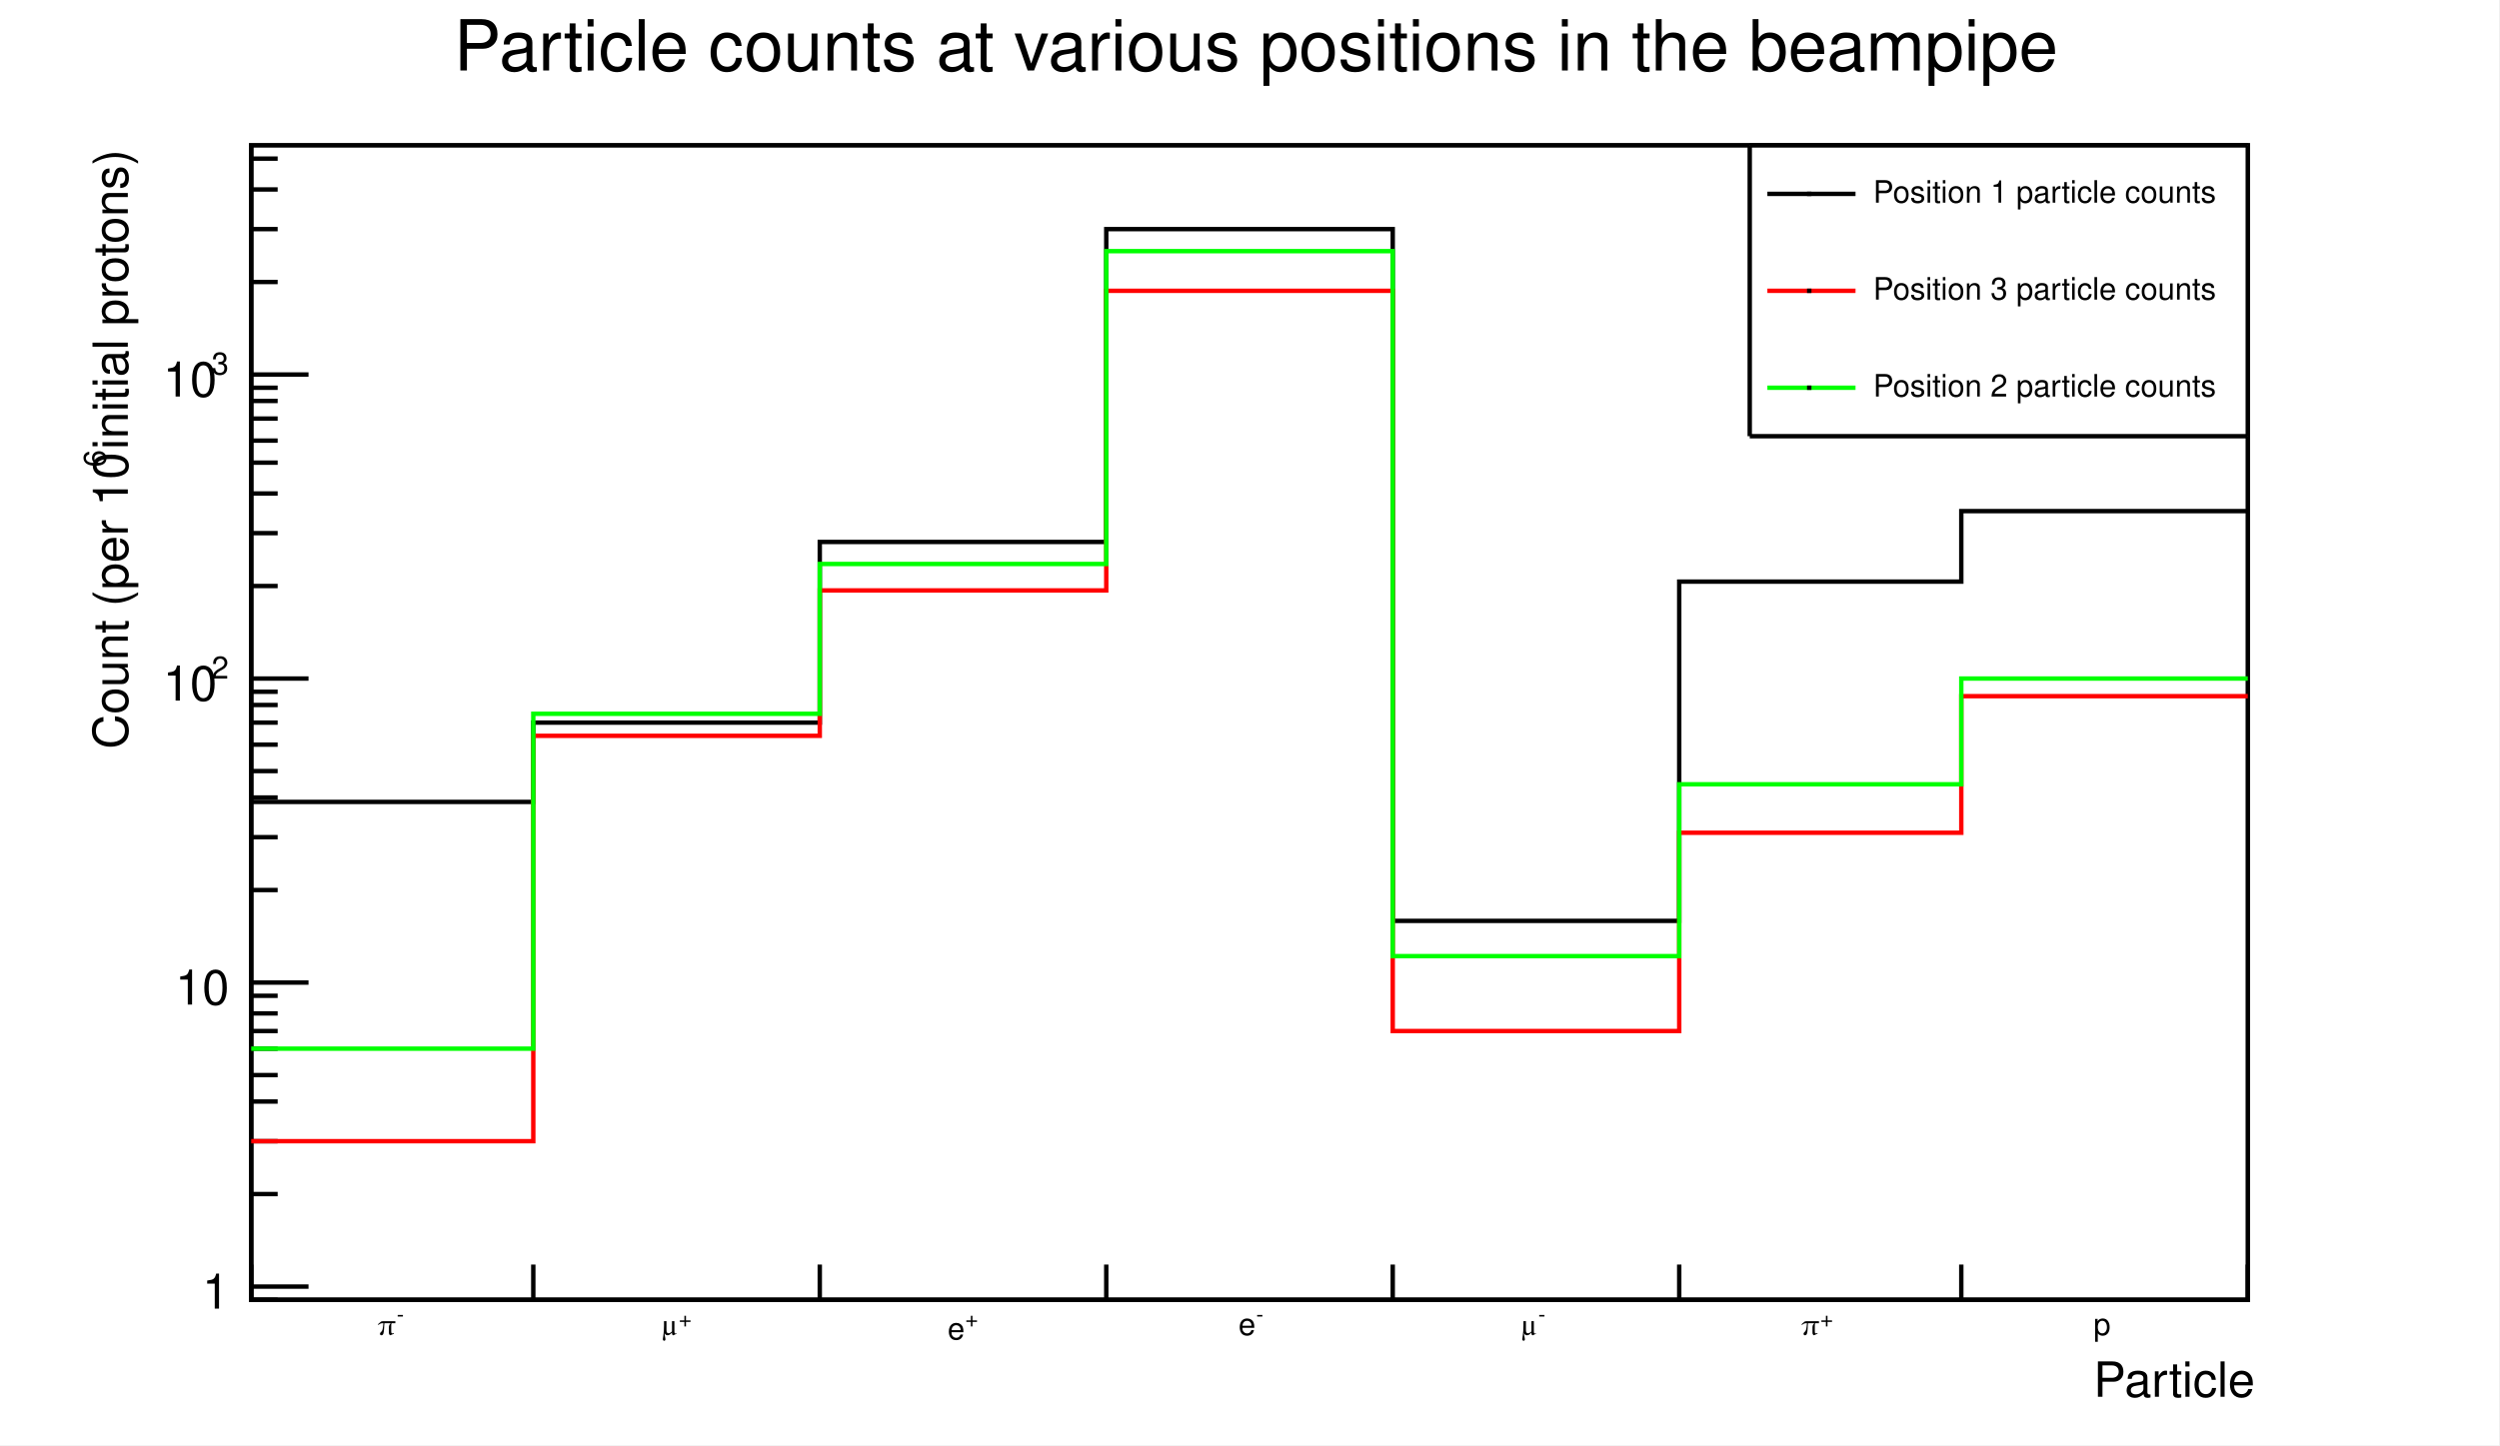
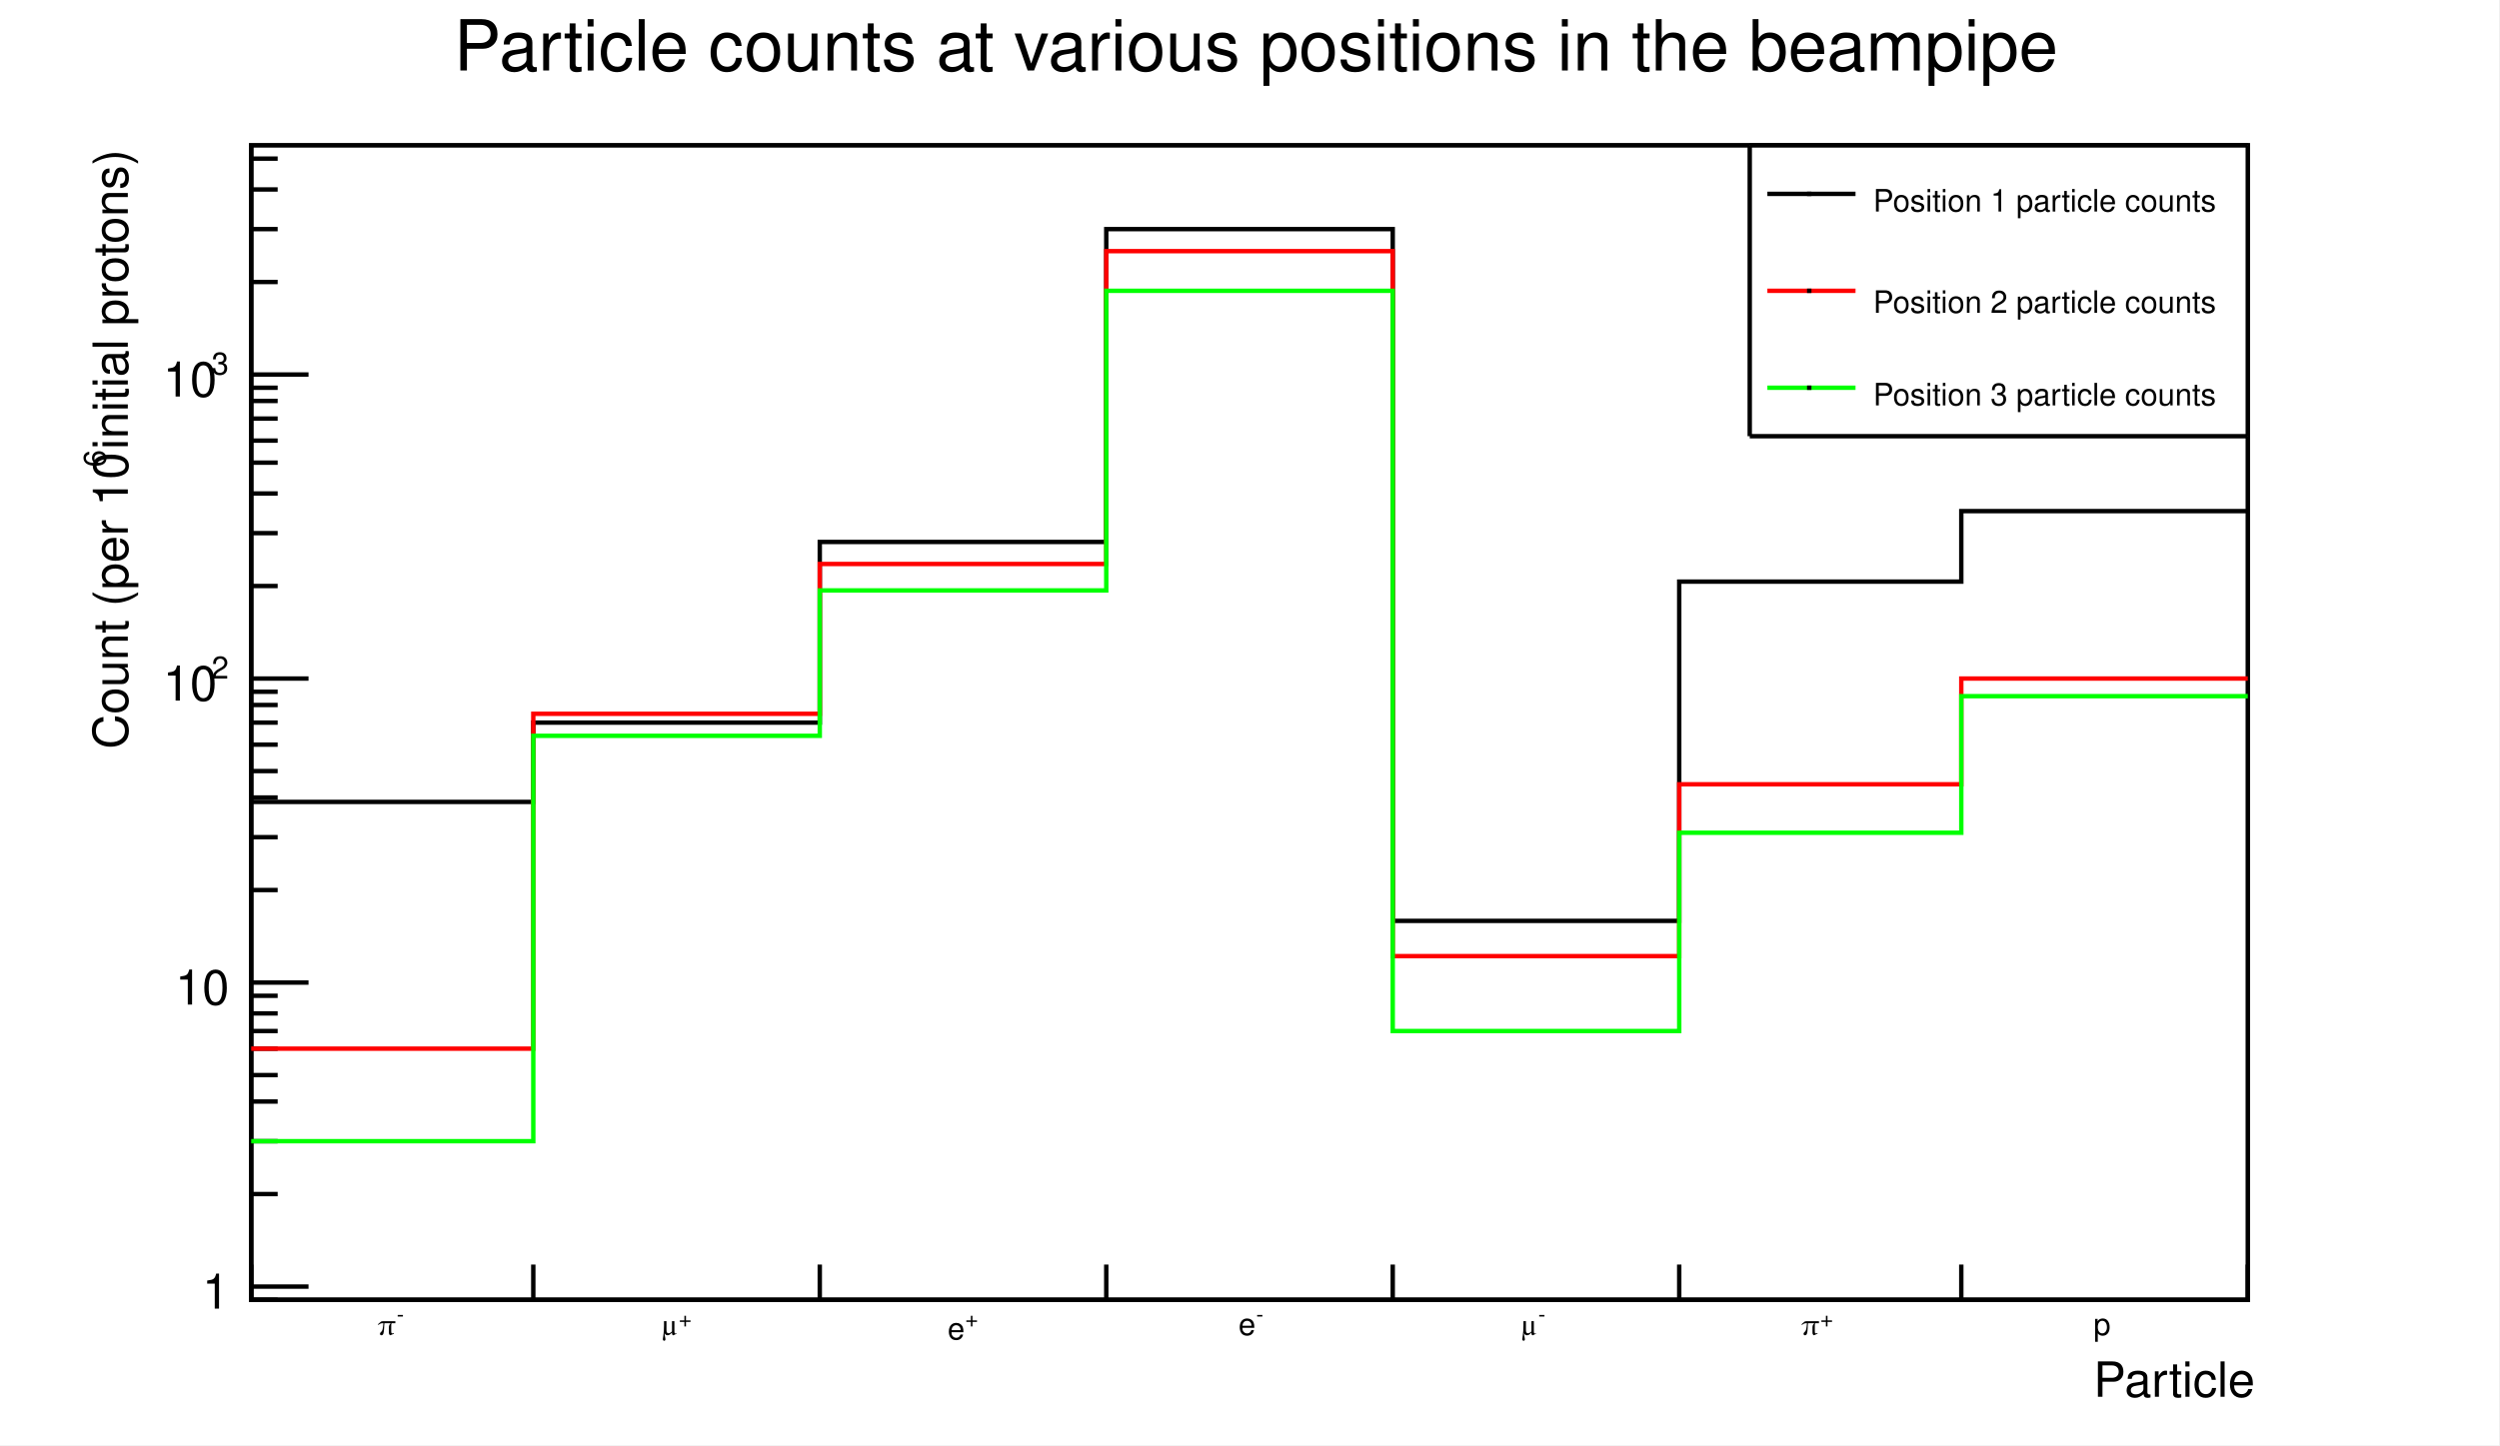
<svg xmlns="http://www.w3.org/2000/svg" width="567" height="328" viewBox="0 0 567 328">
  <defs>
</defs>
  <rect x="0" y="0" width="567" height="328" fill="white" />
  <rect x="57" y="33" width="453" height="262" fill="white" />
  <rect x="57" y="33" width="453" height="262" fill="none" stroke="black" />
  <rect x="57" y="33" width="453" height="262" fill="white" />
  <rect x="57" y="33" width="453" height="262" fill="none" stroke="black" />
  <path d="M57,182h 64v -18h 65v -41h 65v -71h 65v 157h 65v -77h 64v -16h 65" fill="none" stroke="black" />
  <path d="M57,295h 453" fill="none" stroke="black" />
  <text x="475" y="317" fill="black" font-size="11" font-family="Helvetica">
Particle
</text>
  <text x="90" y="300" fill="black" font-size="5" font-family="Helvetica">
-
</text>
  <text x="86" y="303" fill="black" font-size="7" font-family="Times">
π
</text>
  <text x="154" y="301" fill="black" font-size="5" font-family="Helvetica">
+
</text>
  <text x="150" y="303" fill="black" font-size="7" font-family="Times">
μ
</text>
  <text x="219" y="301" fill="black" font-size="5" font-family="Helvetica">
+
</text>
  <text x="215" y="304" fill="black" font-size="7" font-family="Helvetica">
e
</text>
  <text x="285" y="300" fill="black" font-size="5" font-family="Helvetica">
-
</text>
  <text x="281" y="303" fill="black" font-size="7" font-family="Helvetica">
e
</text>
  <text x="349" y="300" fill="black" font-size="5" font-family="Helvetica">
-
</text>
  <text x="345" y="303" fill="black" font-size="7" font-family="Times">
μ
</text>
  <text x="413" y="301" fill="black" font-size="5" font-family="Helvetica">
+
</text>
  <text x="409" y="303" fill="black" font-size="7" font-family="Times">
π
</text>
  <text x="475" y="303" fill="black" font-size="7" font-family="Helvetica">
p
</text>
  <path d="M57,287v 8" fill="none" stroke="black" />
  <path d="M121,287v 8" fill="none" stroke="black" />
  <path d="M186,287v 8" fill="none" stroke="black" />
  <path d="M251,287v 8" fill="none" stroke="black" />
  <path d="M316,287v 8" fill="none" stroke="black" />
  <path d="M381,287v 8" fill="none" stroke="black" />
  <path d="M445,287v 8" fill="none" stroke="black" />
  <path d="M510,287v 8" fill="none" stroke="black" />
  <path d="M57,295v -262" fill="none" stroke="black" />
  <g transform="rotate(-90,29,102)">
    <text x="29" y="102" fill="black" font-size="11" font-family="Helvetica">
 initial protons)
</text>
  </g>
  <g transform="rotate(-90,24,106)">
    <text x="24" y="106" fill="black" font-size="7" font-family="Helvetica">
6
</text>
  </g>
  <g transform="rotate(-90,29,170)">
    <text x="29" y="170" fill="black" font-size="11" font-family="Helvetica">
Count (per 10
</text>
  </g>
  <path d="M63,295h -6" fill="none" stroke="black" />
  <path d="M70,292h -13" fill="none" stroke="black" />
  <text x="52" y="297" text-anchor="end" fill="black" font-size="11" font-family="Helvetica">
1
</text>
  <path d="M63,271h -6" fill="none" stroke="black" />
  <path d="M63,259h -6" fill="none" stroke="black" />
  <path d="M63,250h -6" fill="none" stroke="black" />
  <path d="M63,244h -6" fill="none" stroke="black" />
  <path d="M63,238h -6" fill="none" stroke="black" />
  <path d="M63,234h -6" fill="none" stroke="black" />
  <path d="M63,230h -6" fill="none" stroke="black" />
  <path d="M63,226h -6" fill="none" stroke="black" />
  <path d="M70,223h -13" fill="none" stroke="black" />
  <text x="52" y="228" text-anchor="end" fill="black" font-size="11" font-family="Helvetica">
10
</text>
  <path d="M63,202h -6" fill="none" stroke="black" />
  <path d="M63,190h -6" fill="none" stroke="black" />
  <path d="M63,181h -6" fill="none" stroke="black" />
  <path d="M63,175h -6" fill="none" stroke="black" />
  <path d="M63,169h -6" fill="none" stroke="black" />
  <path d="M63,164h -6" fill="none" stroke="black" />
  <path d="M63,160h -6" fill="none" stroke="black" />
  <path d="M63,157h -6" fill="none" stroke="black" />
  <path d="M70,154h -13" fill="none" stroke="black" />
  <text x="48" y="154" fill="black" font-size="7" font-family="Helvetica">
2
</text>
  <text x="37" y="159" fill="black" font-size="11" font-family="Helvetica">
10
</text>
  <path d="M63,133h -6" fill="none" stroke="black" />
  <path d="M63,121h -6" fill="none" stroke="black" />
  <path d="M63,112h -6" fill="none" stroke="black" />
  <path d="M63,105h -6" fill="none" stroke="black" />
  <path d="M63,100h -6" fill="none" stroke="black" />
  <path d="M63,95h -6" fill="none" stroke="black" />
  <path d="M63,91h -6" fill="none" stroke="black" />
  <path d="M63,88h -6" fill="none" stroke="black" />
  <path d="M70,85h -13" fill="none" stroke="black" />
  <text x="48" y="85" fill="black" font-size="7" font-family="Helvetica">
3
</text>
  <text x="37" y="90" fill="black" font-size="11" font-family="Helvetica">
10
</text>
  <path d="M63,64h -6" fill="none" stroke="black" />
  <path d="M63,52h -6" fill="none" stroke="black" />
  <path d="M63,43h -6" fill="none" stroke="black" />
  <path d="M63,36h -6" fill="none" stroke="black" />
-   <path d="M57,259h 64v -92h 65v -33h 65v -68h 65v 168h 65v -45h 64v -31h 65" fill="none" stroke="#ff0000" />
-   <path d="M57,238h 64v -76h 65v -34h 65v -71h 65v 160h 65v -39h 64v -24h 65" fill="none" stroke="#00ff00" />
+   <path d="M57,238h 64v -76h 65v -34h 65v -71h 65v 160h 65v -39h 64v -24h 65" fill="none" stroke="#ff0000" />
+   <path d="M57,259h 64v -92h 65v -33h 65v -68h 65v 168h 65v -45h 64v -31h 65" fill="none" stroke="#00ff00" />
  <rect x="397" y="33" width="113" height="66" fill="white" />
  <path d="M397,99h 113" fill="none" stroke="black" />
  <path d="M510,99v -66" fill="none" stroke="black" />
  <path d="M510,33h -113" fill="none" stroke="black" />
  <path d="M397,33v 66" fill="none" stroke="black" />
-   <text x="425" y="46" fill="black" font-size="7" font-family="Helvetica">
+   <text x="425" y="48" fill="black" font-size="7" font-family="Helvetica">
Position 1 particle counts
</text>
  <path d="M401,52h 20v -16h -20z" fill="white" />
  <path d="M401,44h 20" fill="none" stroke="black" />
  <g stroke="black" stroke-width="1" fill="none">
    <line x1="410" y1="44" x2="411" y2="44" />
  </g>
-   <text x="425" y="68" fill="black" font-size="7" font-family="Helvetica">
- Position 3 particle counts
+   <text x="425" y="71" fill="black" font-size="7" font-family="Helvetica">
+ Position 2 particle counts
</text>
  <path d="M401,73h 20v -15h -20z" fill="white" />
  <path d="M401,66h 20" fill="none" stroke="#ff0000" />
  <g stroke="black" stroke-width="1" fill="none">
    <line x1="410" y1="66" x2="411" y2="66" />
  </g>
-   <text x="425" y="90" fill="black" font-size="7" font-family="Helvetica">
- Position 2 particle counts
+   <text x="425" y="92" fill="black" font-size="7" font-family="Helvetica">
+ Position 3 particle counts
</text>
  <path d="M401,95h 20v -15h -20z" fill="white" />
  <path d="M401,88h 20" fill="none" stroke="#00ff00" />
  <g stroke="black" stroke-width="1" fill="none">
    <line x1="410" y1="88" x2="411" y2="88" />
  </g>
  <text x="103" y="16" fill="black" font-size="16" font-family="Helvetica">
Particle counts at various positions in the beampipe
</text>
</svg>
